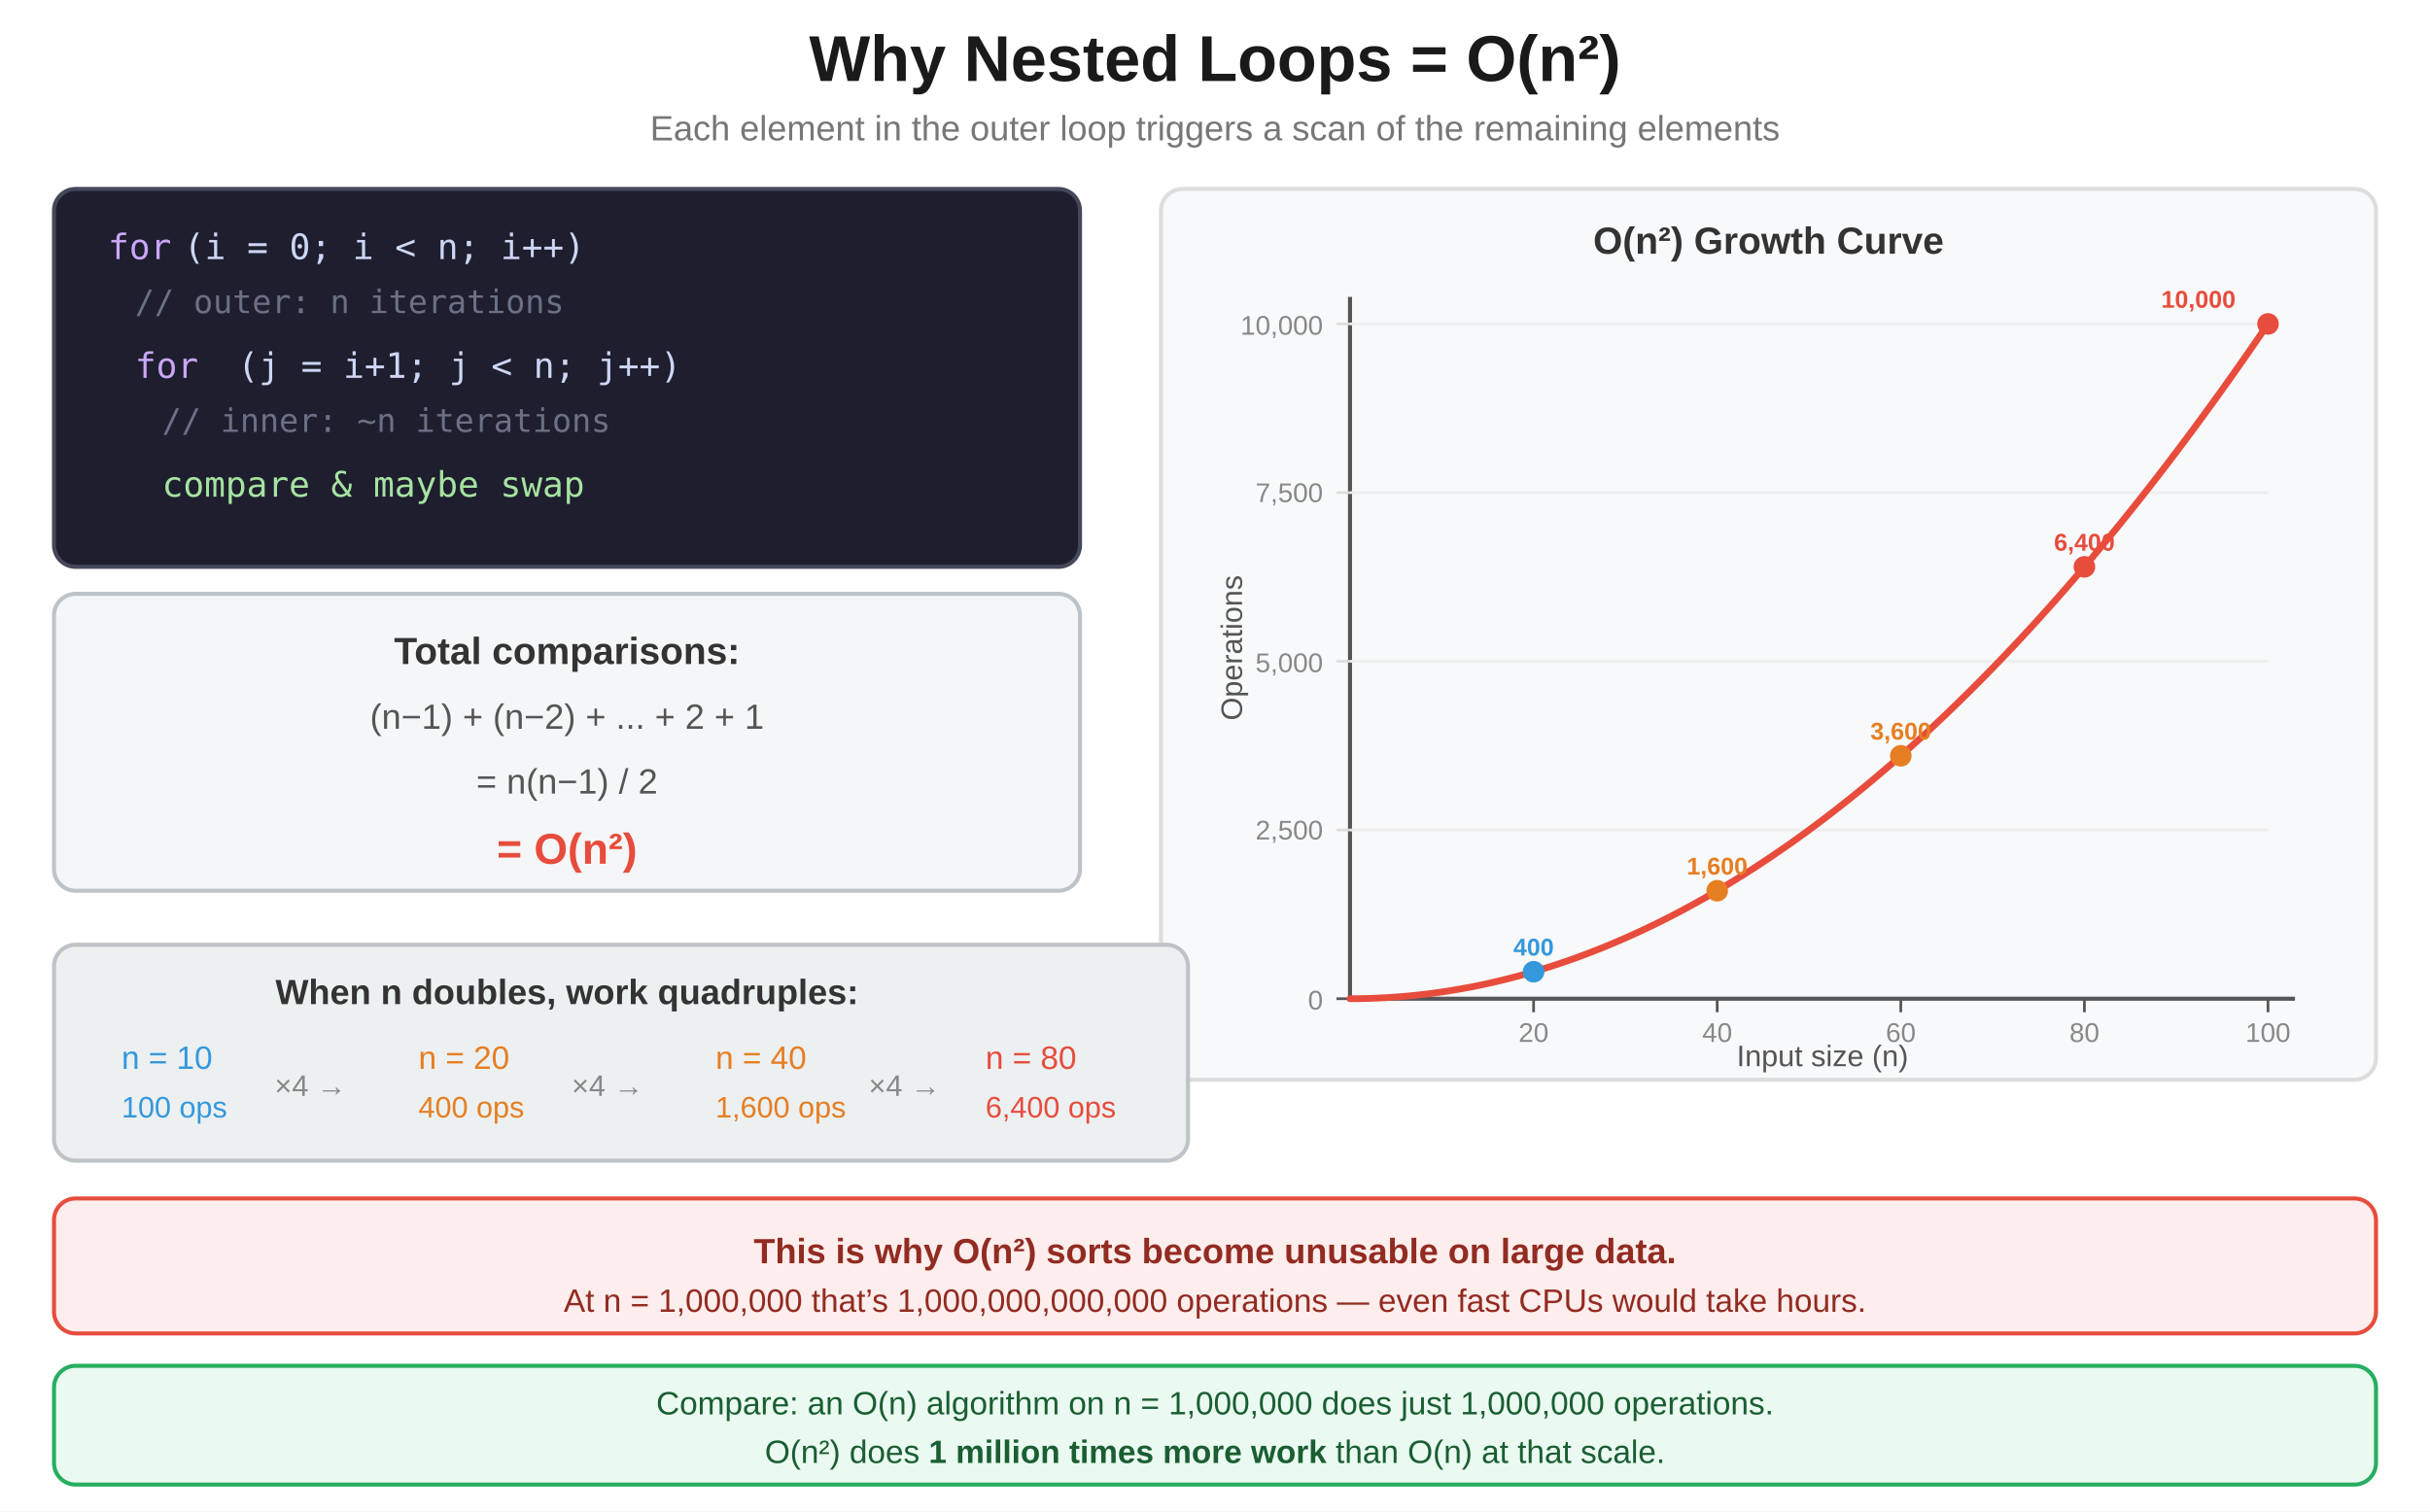
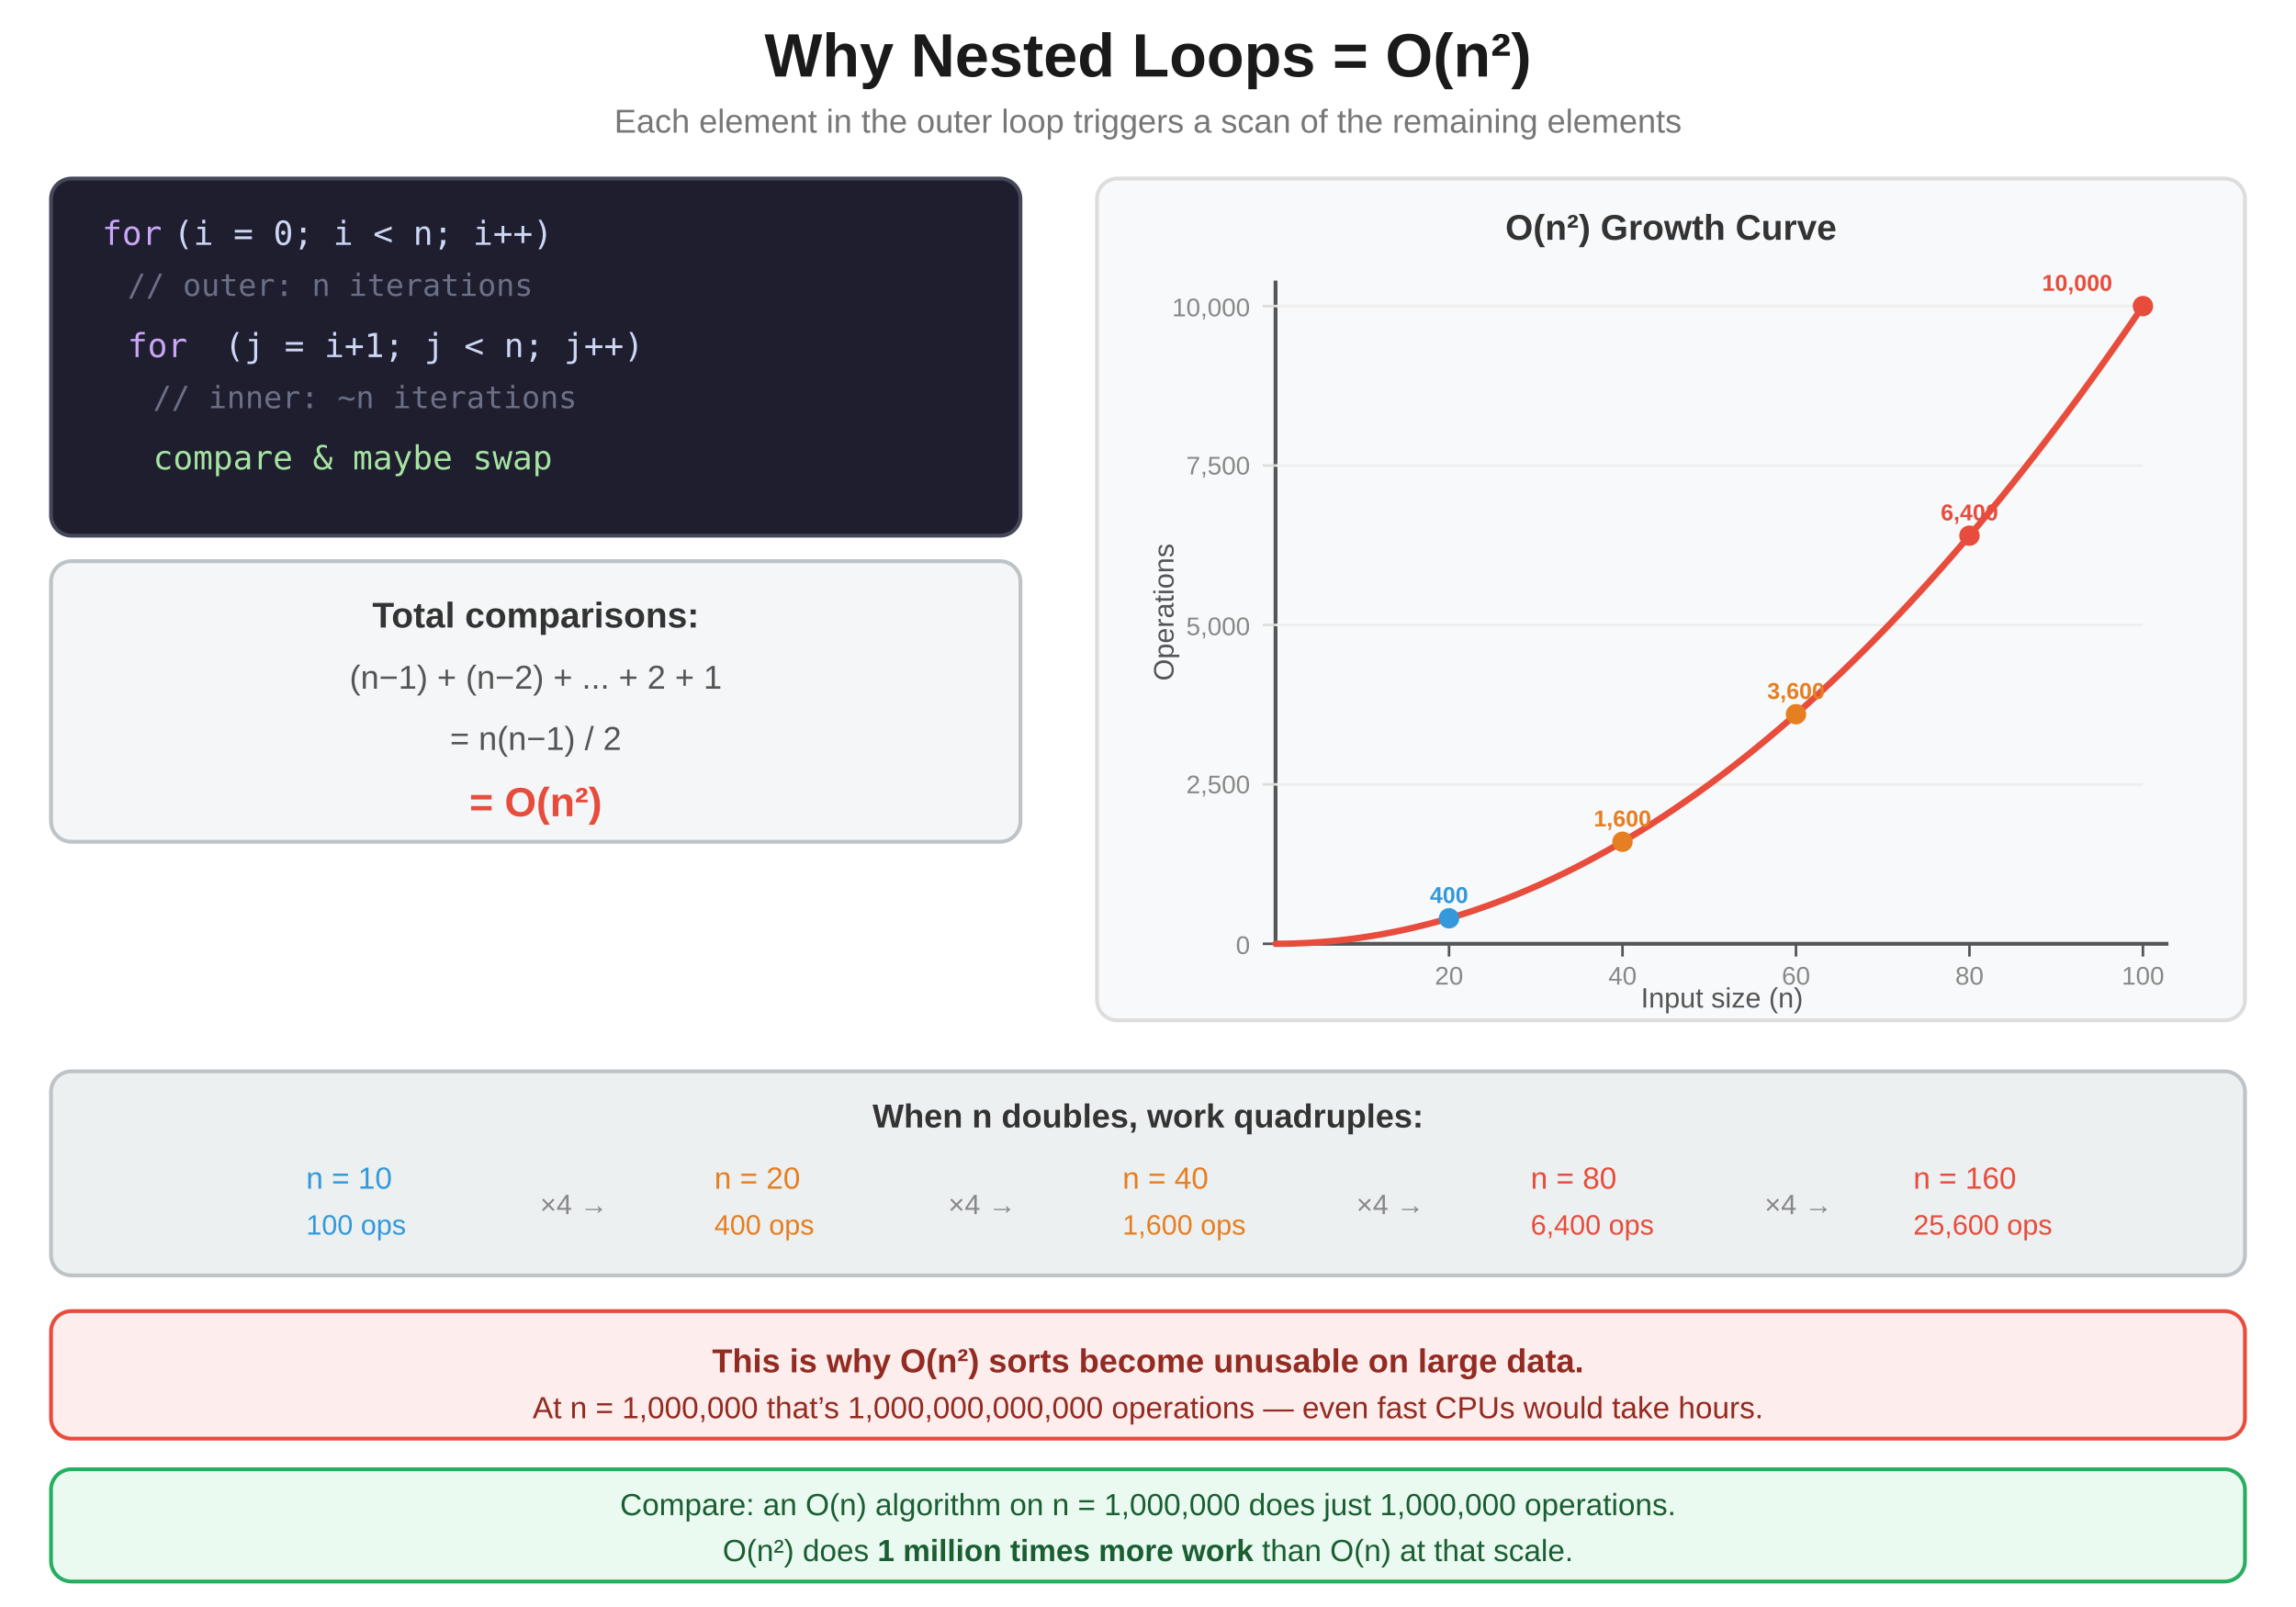
- <svg xmlns="http://www.w3.org/2000/svg" viewBox="0 0 900 560" font-family="'Segoe UI', Arial, sans-serif">
+ <svg xmlns="http://www.w3.org/2000/svg" viewBox="0 0 900 630" font-family="'Segoe UI', Arial, sans-serif">
  <rect width="100%" height="100%" fill="white" />
  <text x="450" y="30" text-anchor="middle" fill="#1a1a1a" font-size="24" font-weight="bold">Why Nested Loops = O(n²)</text>
  <text x="450" y="52" text-anchor="middle" fill="#777" font-size="13">Each element in the outer loop triggers a scan of the remaining elements</text>
  <rect x="20" y="70" width="380" height="140" rx="8" fill="#1e1e2e" stroke="#45475a" stroke-width="1.5" />
  <text x="40" y="96" fill="#cba6f7" font-size="13" font-family="Consolas, monospace">for</text>
  <text x="68" y="96" fill="#cdd6f4" font-size="13" font-family="Consolas, monospace">(i = 0; i &lt; n; i++)</text>
  <text x="50" y="116" fill="#6c7086" font-size="12" font-family="Consolas, monospace">// outer: n iterations</text>
  <text x="50" y="140" fill="#cba6f7" font-size="13" font-family="Consolas, monospace">  for</text>
  <text x="88" y="140" fill="#cdd6f4" font-size="13" font-family="Consolas, monospace">(j = i+1; j &lt; n; j++)</text>
  <text x="60" y="160" fill="#6c7086" font-size="12" font-family="Consolas, monospace">  // inner: ~n iterations</text>
  <text x="60" y="184" fill="#a6e3a1" font-size="13" font-family="Consolas, monospace">    compare &amp; maybe swap</text>
  <rect x="20" y="220" width="380" height="110" rx="8" fill="#f4f6f7" stroke="#bdc3c7" stroke-width="1.5" />
  <text x="210" y="246" text-anchor="middle" fill="#333" font-size="14" font-weight="bold">Total comparisons:</text>
  <text x="210" y="270" text-anchor="middle" fill="#555" font-size="13">(n−1) + (n−2) + ... + 2 + 1</text>
  <text x="210" y="294" text-anchor="middle" fill="#555" font-size="13">= n(n−1) / 2</text>
  <text x="210" y="320" text-anchor="middle" fill="#e74c3c" font-size="16" font-weight="bold">= O(n²)</text>
  <rect x="430" y="70" width="450" height="330" rx="8" fill="#f8f9fa" stroke="#ddd" stroke-width="1.5" />
  <text x="655" y="94" text-anchor="middle" fill="#333" font-size="14" font-weight="bold">O(n²) Growth Curve</text>
  <line x1="500" y1="110" x2="500" y2="370" stroke="#555" stroke-width="1.5" />
  <line x1="500" y1="370" x2="850" y2="370" stroke="#555" stroke-width="1.5" />
  <text x="460" y="240" text-anchor="middle" fill="#555" font-size="11" transform="rotate(-90, 460, 240)">Operations</text>
  <text x="675" y="395" text-anchor="middle" fill="#555" font-size="11">Input size (n)</text>
  <line x1="495" y1="370" x2="500" y2="370" stroke="#555" stroke-width="1" />
  <text x="490" y="374" text-anchor="end" fill="#888" font-size="10">0</text>
  <line x1="495" y1="307.5" x2="500" y2="307.5" stroke="#ddd" stroke-width="1" />
  <text x="490" y="311" text-anchor="end" fill="#888" font-size="10">2,500</text>
  <line x1="500" y1="307.5" x2="840" y2="307.5" stroke="#eee" stroke-width="1" />
  <line x1="495" y1="245" x2="500" y2="245" stroke="#ddd" stroke-width="1" />
  <text x="490" y="249" text-anchor="end" fill="#888" font-size="10">5,000</text>
  <line x1="500" y1="245" x2="840" y2="245" stroke="#eee" stroke-width="1" />
  <line x1="495" y1="182.5" x2="500" y2="182.5" stroke="#ddd" stroke-width="1" />
  <text x="490" y="186" text-anchor="end" fill="#888" font-size="10">7,500</text>
  <line x1="500" y1="182.5" x2="840" y2="182.5" stroke="#eee" stroke-width="1" />
  <line x1="495" y1="120" x2="500" y2="120" stroke="#ddd" stroke-width="1" />
  <text x="490" y="124" text-anchor="end" fill="#888" font-size="10">10,000</text>
  <line x1="500" y1="120" x2="840" y2="120" stroke="#eee" stroke-width="1" />
  <line x1="568" y1="370" x2="568" y2="375" stroke="#555" stroke-width="1" />
  <text x="568" y="386" text-anchor="middle" fill="#888" font-size="10">20</text>
  <line x1="636" y1="370" x2="636" y2="375" stroke="#555" stroke-width="1" />
  <text x="636" y="386" text-anchor="middle" fill="#888" font-size="10">40</text>
  <line x1="704" y1="370" x2="704" y2="375" stroke="#555" stroke-width="1" />
  <text x="704" y="386" text-anchor="middle" fill="#888" font-size="10">60</text>
  <line x1="772" y1="370" x2="772" y2="375" stroke="#555" stroke-width="1" />
  <text x="772" y="386" text-anchor="middle" fill="#888" font-size="10">80</text>
  <line x1="840" y1="370" x2="840" y2="375" stroke="#555" stroke-width="1" />
  <text x="840" y="386" text-anchor="middle" fill="#888" font-size="10">100</text>
  <polyline fill="none" stroke="#e74c3c" stroke-width="2.5" stroke-linecap="round" stroke-linejoin="round" points="       500,370       503.4,369.975       506.8,369.9       510.2,369.775       513.6,369.6       517,369.375       520.4,369.1       523.8,368.775       527.2,368.4       530.6,367.975       534,367.5       537.4,366.975       540.8,366.4       544.2,365.775       547.6,365.1       551,364.375       554.4,363.6       557.8,362.775       561.2,361.9       564.6,360.975       568,360       571.4,358.975       574.8,357.9       578.2,356.775       581.6,355.6       585,354.375       588.4,353.1       591.8,351.775       595.2,350.4       598.6,348.975       602,347.5       605.4,345.975       608.8,344.4       612.2,342.775       615.6,341.1       619,339.375       622.4,337.6       625.8,335.775       629.2,333.9       632.6,331.975       636,330       639.4,327.975       642.8,325.9       646.2,323.775       649.6,321.6       653,319.375       656.4,317.1       659.8,314.775       663.2,312.4       666.6,309.975       670,307.5       673.4,304.975       676.8,302.4       680.2,299.775       683.6,297.1       687,294.375       690.4,291.6       693.8,288.775       697.2,285.9       700.6,282.975       704,280       707.4,276.975       710.8,273.9       714.2,270.775       717.6,267.6       721,264.375       724.4,261.1       727.8,257.775       731.2,254.4       734.6,250.975       738,247.5       741.4,243.975       744.8,240.4       748.2,236.775       751.6,233.1       755,229.375       758.4,225.6       761.8,221.775       765.2,217.9       768.6,213.975       772,210       775.4,205.975       778.8,201.9       782.2,197.775       785.6,193.6       789,189.375       792.4,185.1       795.8,180.775       799.2,176.4       802.6,171.975       806,167.5       809.4,162.975       812.8,158.4       816.2,153.775       819.6,149.1       823,144.375       826.4,139.6       829.8,134.775       833.2,129.9       836.6,124.975       840,120     " />
  <circle cx="568" cy="360" r="4" fill="#3498db" />
  <text x="568" y="354" text-anchor="middle" fill="#3498db" font-size="9" font-weight="bold">400</text>
  <circle cx="636" cy="330" r="4" fill="#e67e22" />
  <text x="636" y="324" text-anchor="middle" fill="#e67e22" font-size="9" font-weight="bold">1,600</text>
  <circle cx="704" cy="280" r="4" fill="#e67e22" />
  <text x="704" y="274" text-anchor="middle" fill="#e67e22" font-size="9" font-weight="bold">3,600</text>
  <circle cx="772" cy="210" r="4" fill="#e74c3c" />
  <text x="772" y="204" text-anchor="middle" fill="#e74c3c" font-size="9" font-weight="bold">6,400</text>
  <circle cx="840" cy="120" r="4" fill="#e74c3c" />
  <text x="828" y="114" text-anchor="end" fill="#e74c3c" font-size="9" font-weight="bold">10,000</text>
-   <rect x="20" y="350" width="420" height="80" rx="8" fill="#ecf0f1" stroke="#bdc3c7" stroke-width="1.5" />
-   <text x="210" y="372" text-anchor="middle" fill="#333" font-size="13" font-weight="bold">When n doubles, work quadruples:</text>
-   <text x="45" y="396" fill="#3498db" font-size="12">n = 10</text>
-   <text x="45" y="414" fill="#3498db" font-size="11">100 ops</text>
-   <text x="115" y="406" text-anchor="middle" fill="#888" font-size="11">×4 →</text>
-   <text x="155" y="396" fill="#e67e22" font-size="12">n = 20</text>
-   <text x="155" y="414" fill="#e67e22" font-size="11">400 ops</text>
-   <text x="225" y="406" text-anchor="middle" fill="#888" font-size="11">×4 →</text>
-   <text x="265" y="396" fill="#e67e22" font-size="12">n = 40</text>
-   <text x="265" y="414" fill="#e67e22" font-size="11">1,600 ops</text>
-   <text x="335" y="406" text-anchor="middle" fill="#888" font-size="11">×4 →</text>
-   <text x="365" y="396" fill="#e74c3c" font-size="12">n = 80</text>
-   <text x="365" y="414" fill="#e74c3c" font-size="11">6,400 ops</text>
-   <rect x="20" y="444" width="860" height="50" rx="8" fill="#fdedec" stroke="#e74c3c" stroke-width="1.5" />
-   <text x="450" y="468" text-anchor="middle" fill="#922b21" font-size="13" font-weight="bold">This is why O(n²) sorts become unusable on large data.</text>
-   <text x="450" y="486" text-anchor="middle" fill="#922b21" font-size="12">At n = 1,000,000 that’s 1,000,000,000,000 operations — even fast CPUs would take hours.</text>
-   <rect x="20" y="506" width="860" height="44" rx="8" fill="#eafaf1" stroke="#27ae60" stroke-width="1.5" />
-   <text x="450" y="524" text-anchor="middle" fill="#1a5e32" font-size="12">Compare: an O(n) algorithm on n = 1,000,000 does just 1,000,000 operations.</text>
-   <text x="450" y="542" text-anchor="middle" fill="#1a5e32" font-size="12">O(n²) does <tspan font-weight="bold">1 million times more work</tspan> than O(n) at that scale.</text>
+   <rect x="20" y="420" width="860" height="80" rx="8" fill="#ecf0f1" stroke="#bdc3c7" stroke-width="1.5" />
+   <text x="450" y="442" text-anchor="middle" fill="#333" font-size="13" font-weight="bold">When n doubles, work quadruples:</text>
+   <text x="120" y="466" fill="#3498db" font-size="12">n = 10</text>
+   <text x="120" y="484" fill="#3498db" font-size="11">100 ops</text>
+   <text x="225" y="476" text-anchor="middle" fill="#888" font-size="11">×4 →</text>
+   <text x="280" y="466" fill="#e67e22" font-size="12">n = 20</text>
+   <text x="280" y="484" fill="#e67e22" font-size="11">400 ops</text>
+   <text x="385" y="476" text-anchor="middle" fill="#888" font-size="11">×4 →</text>
+   <text x="440" y="466" fill="#e67e22" font-size="12">n = 40</text>
+   <text x="440" y="484" fill="#e67e22" font-size="11">1,600 ops</text>
+   <text x="545" y="476" text-anchor="middle" fill="#888" font-size="11">×4 →</text>
+   <text x="600" y="466" fill="#e74c3c" font-size="12">n = 80</text>
+   <text x="600" y="484" fill="#e74c3c" font-size="11">6,400 ops</text>
+   <text x="705" y="476" text-anchor="middle" fill="#888" font-size="11">×4 →</text>
+   <text x="750" y="466" fill="#e74c3c" font-size="12">n = 160</text>
+   <text x="750" y="484" fill="#e74c3c" font-size="11">25,600 ops</text>
+   <rect x="20" y="514" width="860" height="50" rx="8" fill="#fdedec" stroke="#e74c3c" stroke-width="1.5" />
+   <text x="450" y="538" text-anchor="middle" fill="#922b21" font-size="13" font-weight="bold">This is why O(n²) sorts become unusable on large data.</text>
+   <text x="450" y="556" text-anchor="middle" fill="#922b21" font-size="12">At n = 1,000,000 that’s 1,000,000,000,000 operations — even fast CPUs would take hours.</text>
+   <rect x="20" y="576" width="860" height="44" rx="8" fill="#eafaf1" stroke="#27ae60" stroke-width="1.5" />
+   <text x="450" y="594" text-anchor="middle" fill="#1a5e32" font-size="12">Compare: an O(n) algorithm on n = 1,000,000 does just 1,000,000 operations.</text>
+   <text x="450" y="612" text-anchor="middle" fill="#1a5e32" font-size="12">O(n²) does <tspan font-weight="bold">1 million times more work</tspan> than O(n) at that scale.</text>
</svg>
